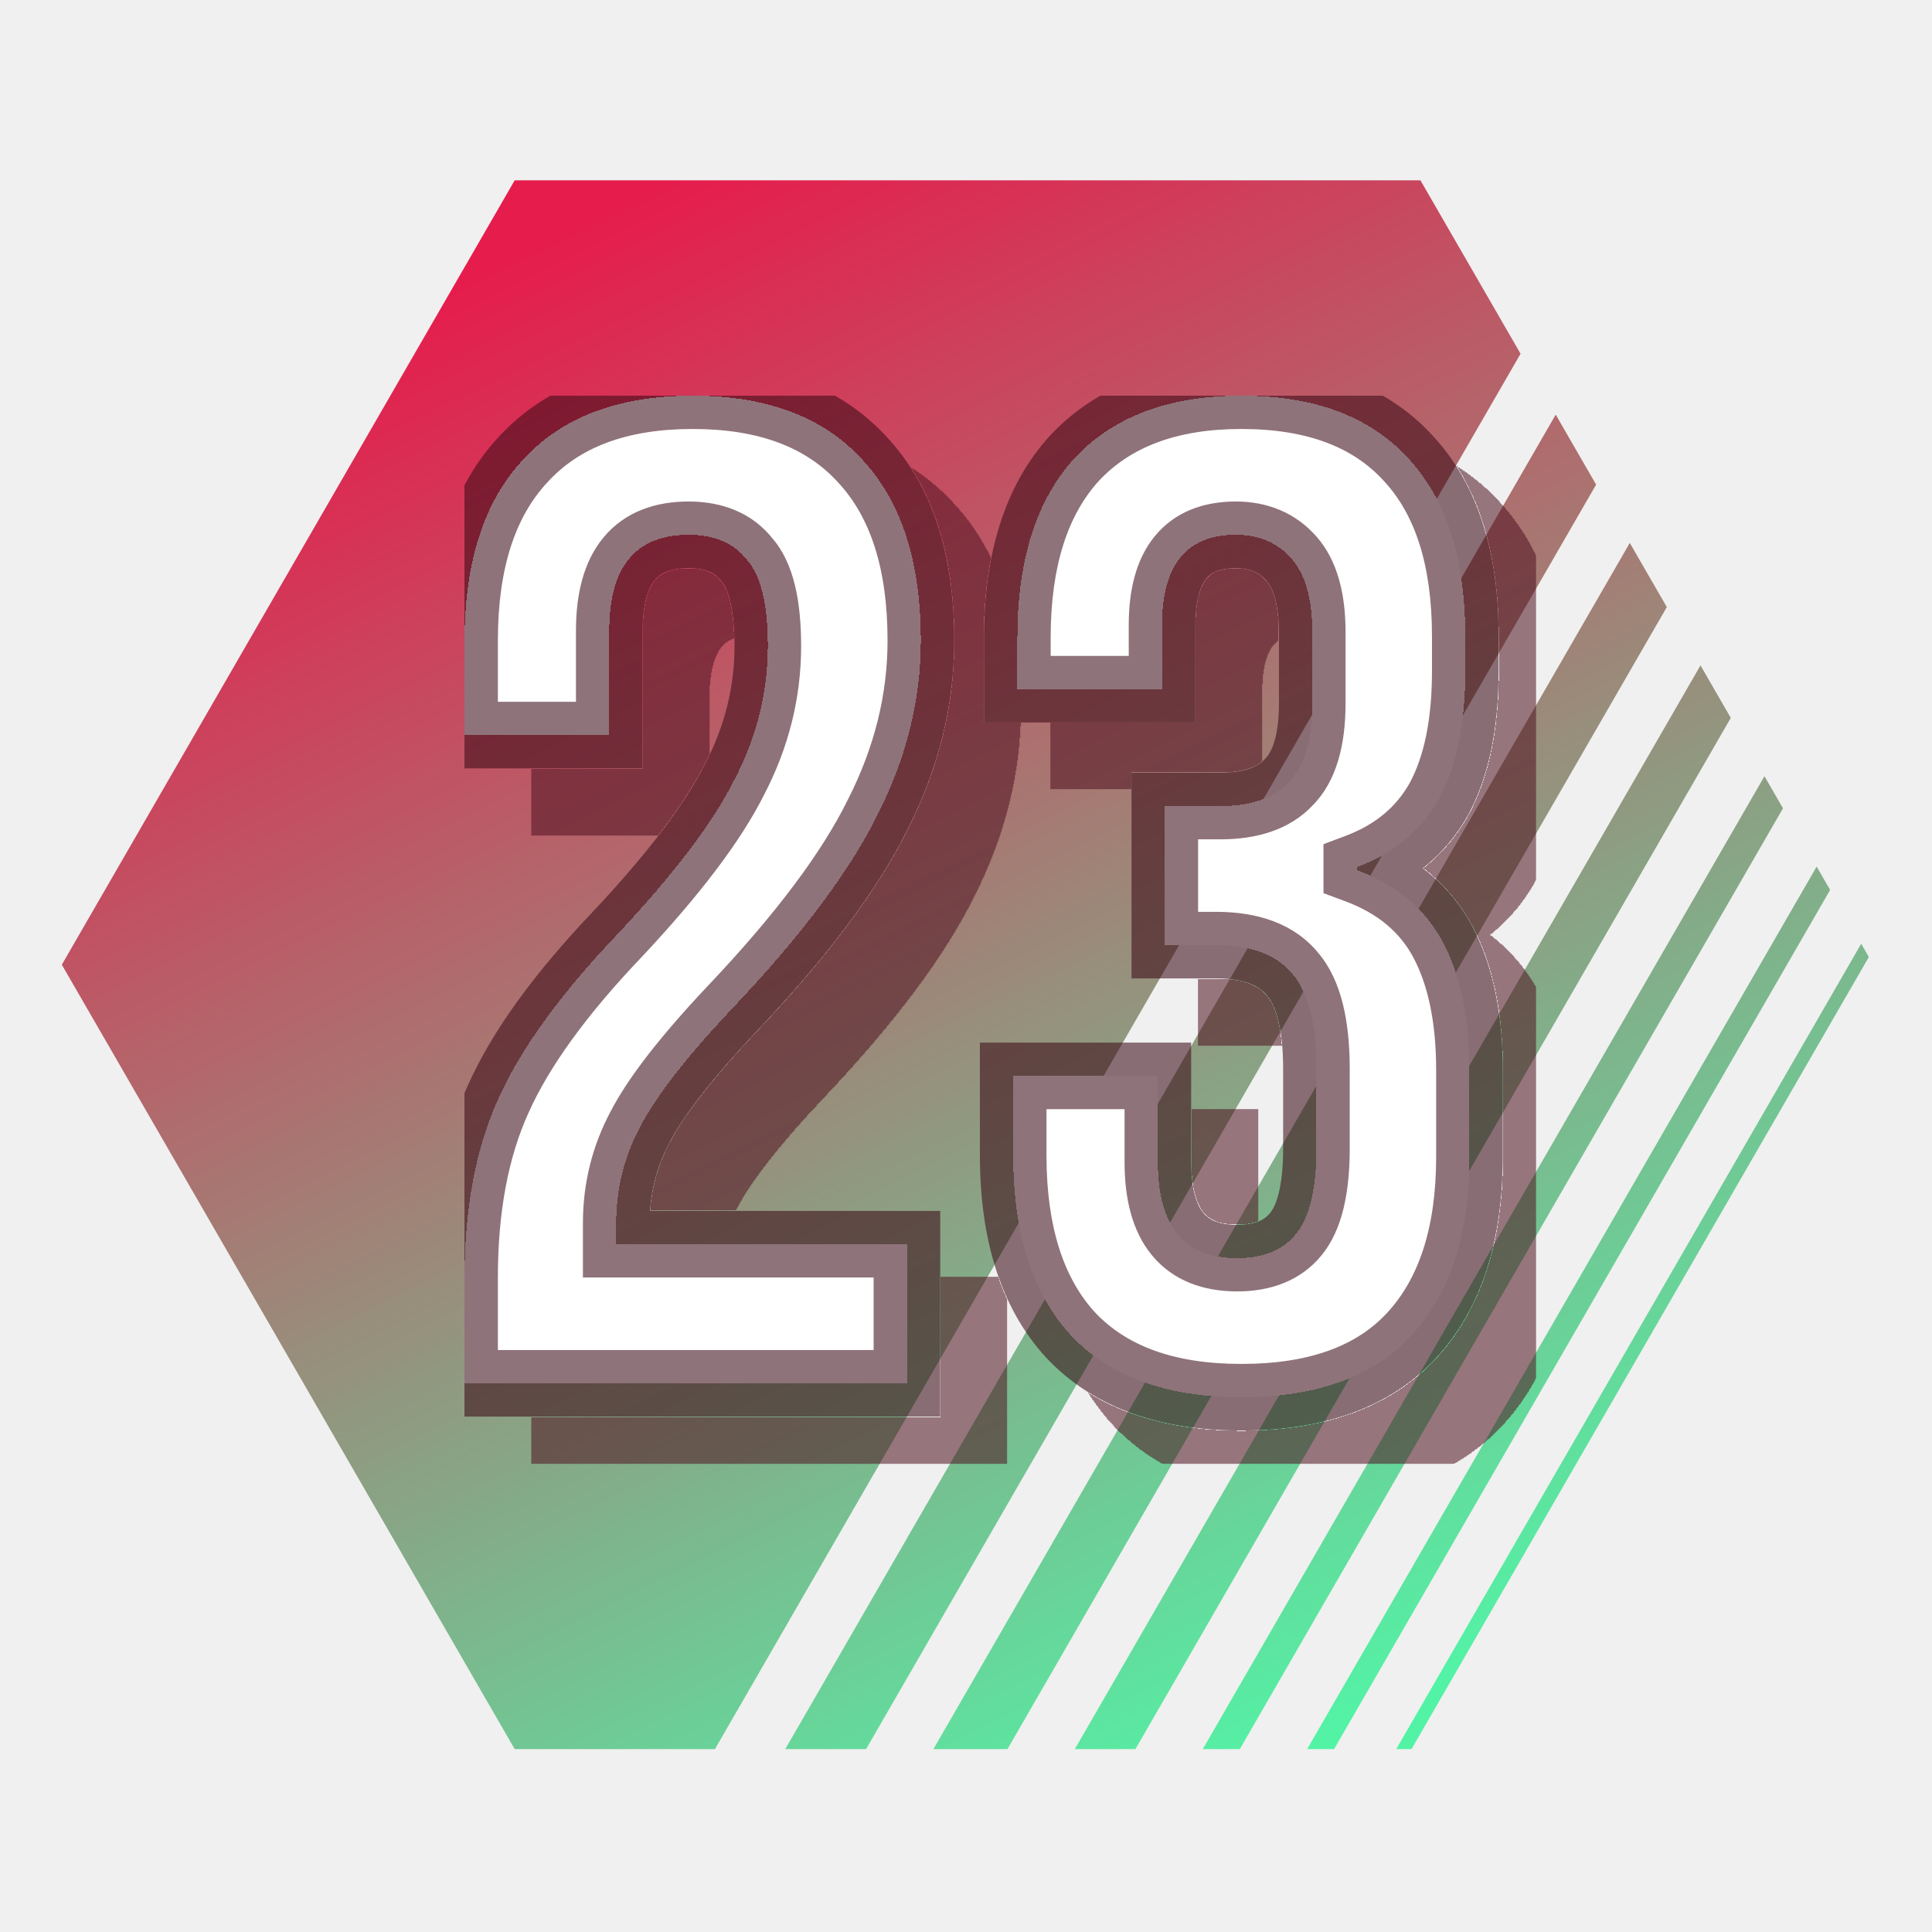
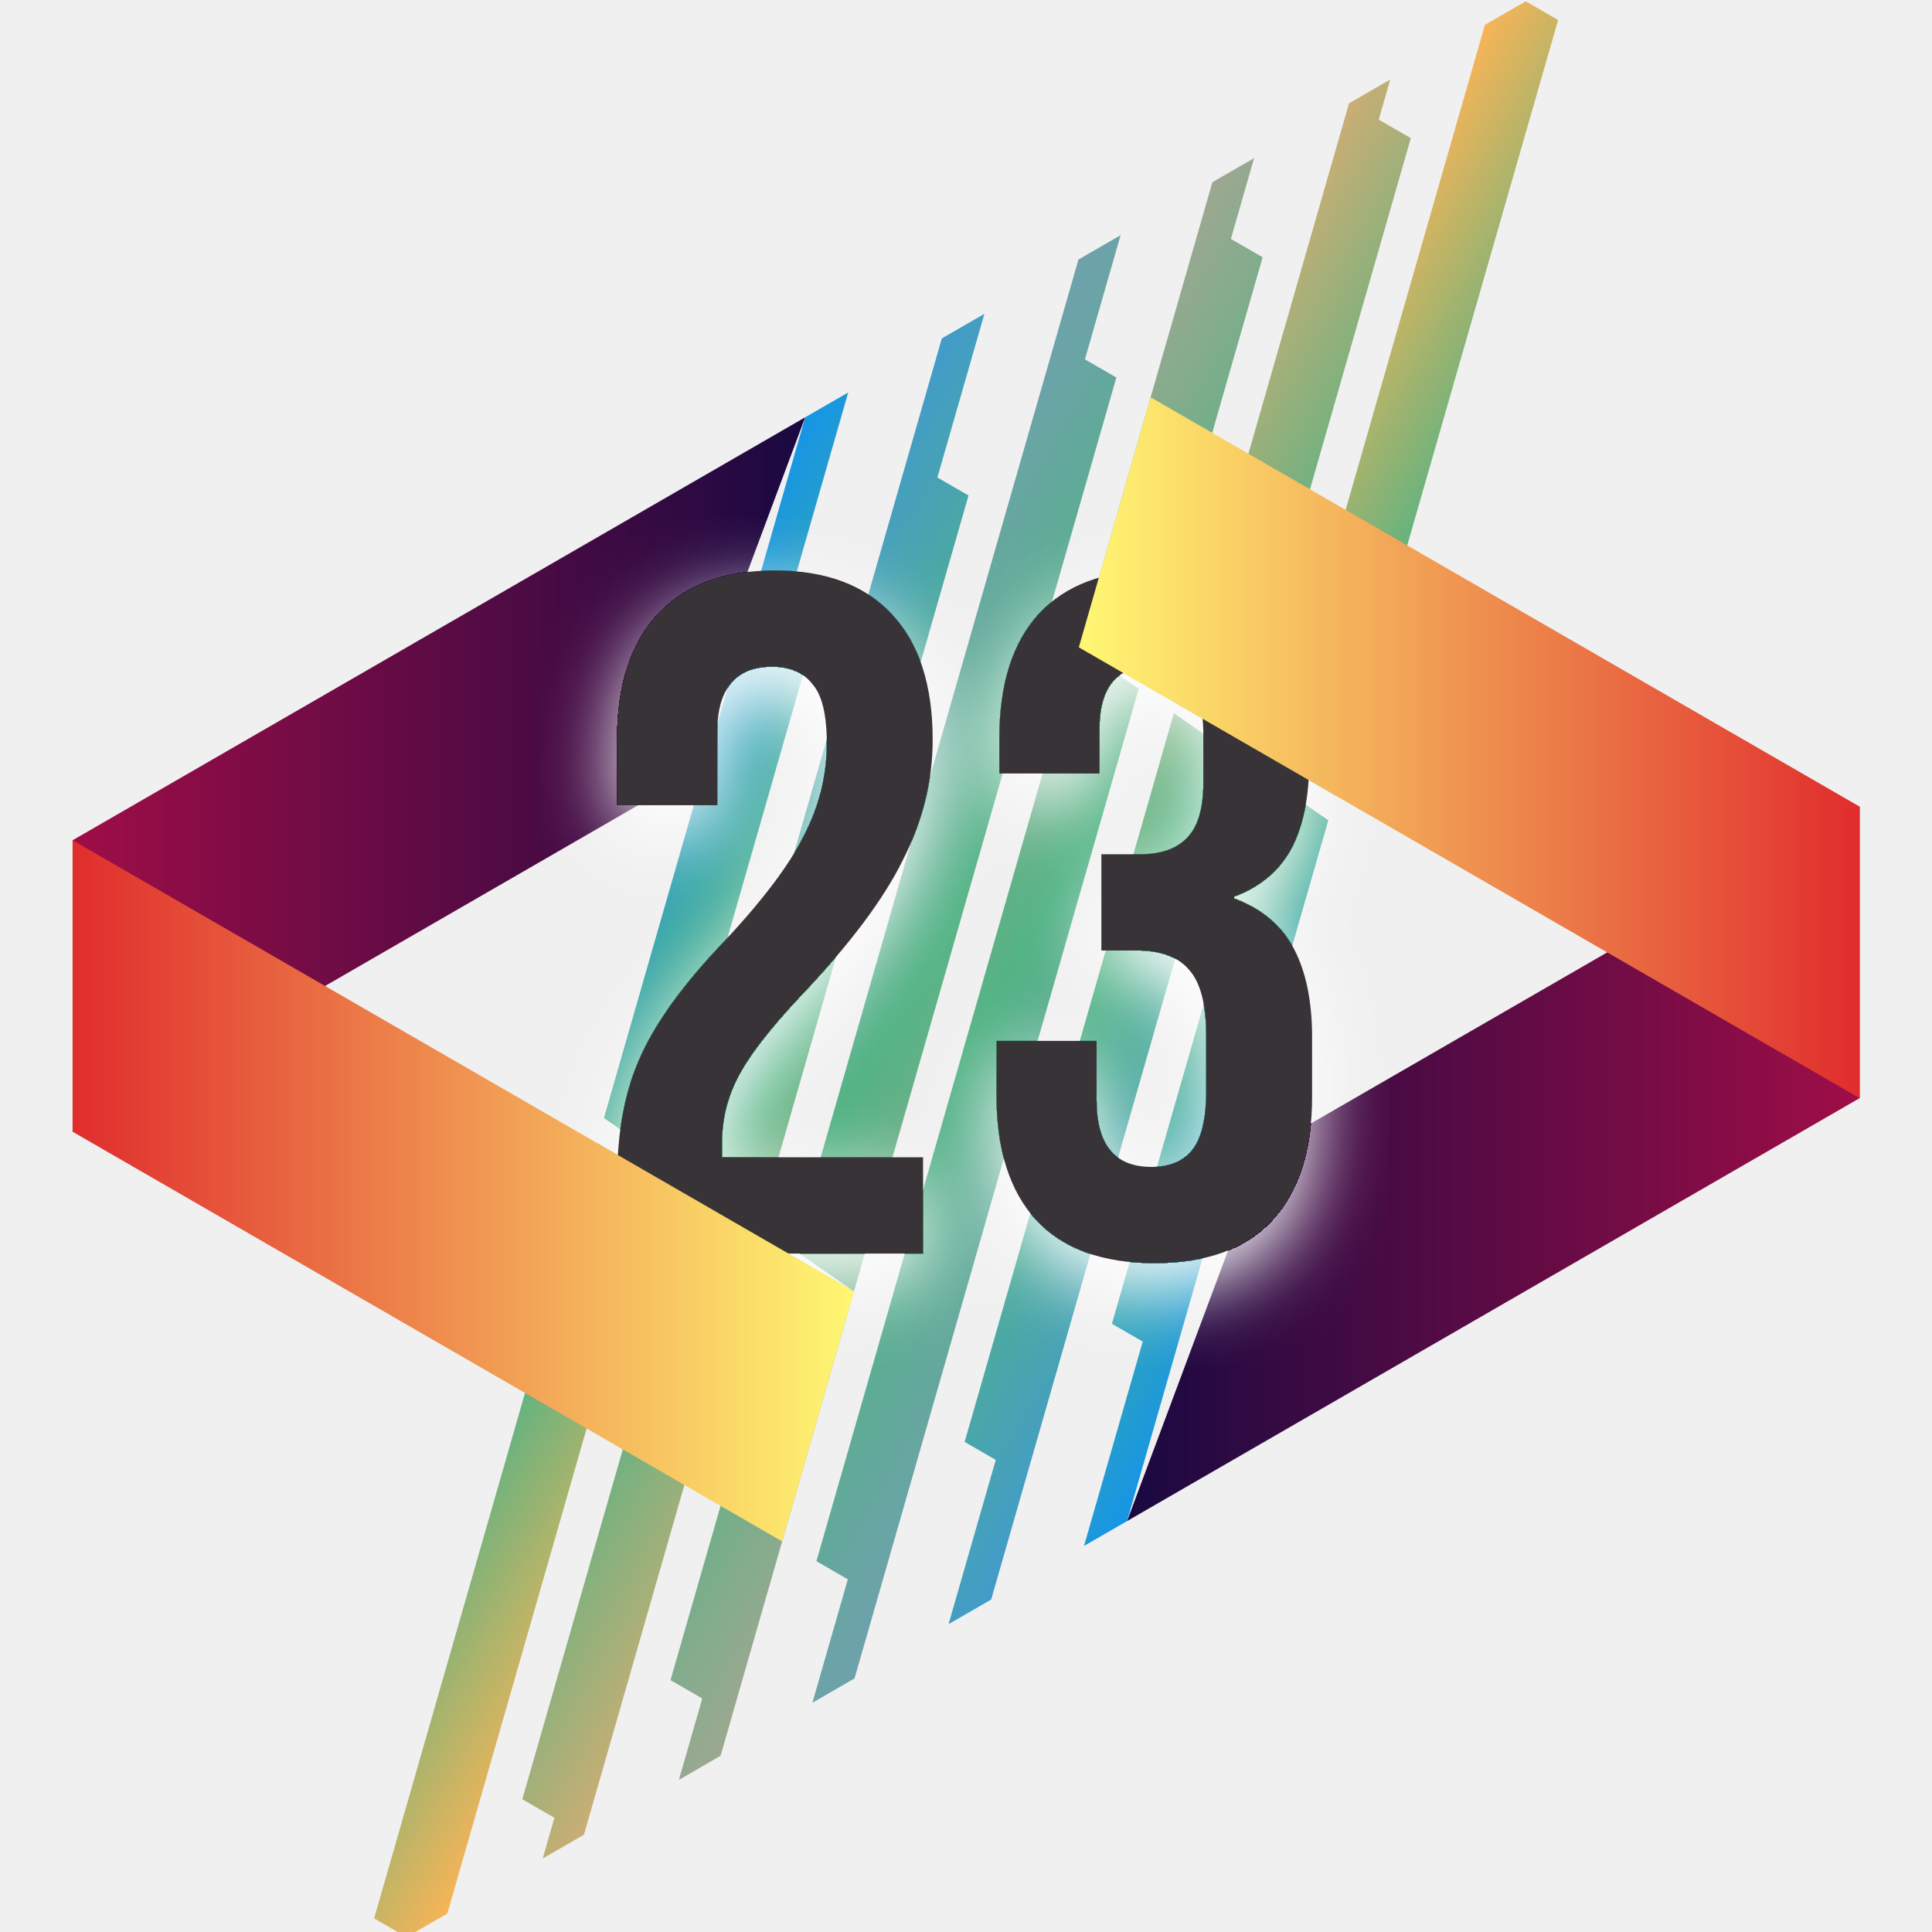
<svg xmlns="http://www.w3.org/2000/svg" width="750" height="750" viewBox="0 0 750 750" fill="none">
-   <path fill-rule="evenodd" clip-rule="evenodd" d="M590.278 137.322L551.41 70L199.803 70L24 374.5L199.803 679.001H277.54L590.278 137.322ZM336.208 679.001H304.838L603.927 160.963L619.612 188.13L336.208 679.001ZM391.103 679.001H362.348L632.682 210.767L647.06 235.67L391.103 679.001ZM440.772 679.001H417.245L660.131 258.31L671.894 278.685L440.772 679.001ZM481.293 679.001H466.915L684.966 301.325L692.155 313.777L481.293 679.001ZM517.889 679.001H507.433L705.225 336.415L710.453 345.471L517.889 679.001ZM547.953 679.001H542.017L722.517 366.366L725.485 371.507L547.953 679.001Z" fill="url(#paint0_linear_502_392)" />
-   <g filter="url(#filter0_d_502_392)">
-     <path d="M180.352 495.961C180.352 468.961 184.672 445.921 193.312 426.842C201.952 407.402 217.431 385.982 239.751 362.582C261.711 339.183 276.83 319.203 285.11 302.643C293.75 286.084 298.07 268.804 298.07 250.804C298.07 234.604 295.37 223.444 289.97 217.325C284.93 210.845 277.37 207.605 267.291 207.605C246.771 207.605 236.511 220.025 236.511 244.864V285.364H180.352V248.644C180.352 218.045 187.912 194.645 203.032 178.445C218.151 161.885 240.111 153.605 268.911 153.605C297.71 153.605 319.67 161.885 334.79 178.445C349.909 194.645 357.469 218.045 357.469 248.644C357.469 271.684 351.889 294.183 340.73 316.143C329.93 338.103 311.03 363.302 284.03 391.742C266.391 410.462 254.511 425.762 248.391 437.641C242.271 449.161 239.211 461.581 239.211 474.901V483.001H352.069V537H180.352V495.961ZM481.878 542.4C452.719 542.4 430.579 534.3 415.459 518.1C400.7 501.9 393.32 478.681 393.32 448.441V417.662H449.479V451.141C449.479 475.981 459.739 488.401 480.259 488.401C490.338 488.401 497.898 485.341 502.938 479.221C508.338 472.741 511.038 461.581 511.038 445.741V414.962C511.038 397.682 507.978 385.442 501.858 378.242C495.738 370.682 485.838 366.902 472.159 366.902H452.179V312.903H473.779C485.658 312.903 494.478 309.843 500.238 303.723C506.358 297.603 509.418 287.344 509.418 272.944V245.404C509.418 232.444 506.718 222.904 501.318 216.785C495.918 210.665 488.718 207.605 479.719 207.605C460.639 207.605 451.099 219.305 451.099 242.704V267.544H394.94V247.564C394.94 217.325 402.32 194.105 417.079 177.905C432.199 161.705 453.799 153.605 481.878 153.605C510.318 153.605 531.918 161.705 546.678 177.905C561.437 193.745 568.817 216.785 568.817 247.024V260.524C568.817 281.044 565.397 297.603 558.557 310.203C551.718 322.443 541.098 331.263 526.698 336.663V337.743C542.178 343.503 553.337 352.863 560.177 365.822C567.017 378.782 570.437 395.342 570.437 415.502V448.981C570.437 479.221 562.877 502.44 547.758 518.64C532.998 534.48 511.038 542.4 481.878 542.4Z" fill="white" shape-rendering="crispEdges" />
-     <path d="M193.312 426.842L205.086 432.173L205.105 432.132L205.123 432.091L193.312 426.842ZM239.751 362.582L249.104 371.504L249.14 371.466L249.176 371.427L239.751 362.582ZM285.11 302.643L273.651 296.664L273.599 296.763L273.55 296.863L285.11 302.643ZM289.97 217.325L279.768 225.26L280.013 225.576L280.278 225.876L289.97 217.325ZM236.511 285.364V298.289H249.436V285.364H236.511ZM180.352 285.364H167.426V298.289H180.352V285.364ZM203.032 178.445L212.481 187.264L212.529 187.213L212.577 187.16L203.032 178.445ZM334.79 178.445L325.244 187.16L325.292 187.213L325.34 187.264L334.79 178.445ZM340.73 316.143L329.207 310.287L329.168 310.363L329.131 310.439L340.73 316.143ZM284.03 391.742L274.657 382.843L274.64 382.86L274.623 382.878L284.03 391.742ZM248.391 437.641L259.805 443.705L259.844 443.633L259.881 443.561L248.391 437.641ZM239.211 483.001H226.286V495.926H239.211V483.001ZM352.069 483.001H364.995V470.075H352.069V483.001ZM352.069 537V549.925H364.995V537H352.069ZM180.352 537H167.426V549.925H180.352V537ZM193.277 495.961C193.277 470.289 197.39 449.168 205.086 432.173L181.537 421.51C171.953 442.675 167.426 467.633 167.426 495.961H193.277ZM205.123 432.091C212.932 414.52 227.332 394.329 249.104 371.504L230.398 353.661C207.531 377.635 190.971 400.283 181.5 421.592L205.123 432.091ZM249.176 371.427C271.463 347.679 287.567 326.631 296.671 308.424L273.55 296.863C266.093 311.775 251.958 330.687 230.326 353.737L249.176 371.427ZM296.57 308.622C306.135 290.289 310.996 270.965 310.996 250.804H285.145C285.145 266.642 281.365 281.879 273.651 296.664L296.57 308.622ZM310.996 250.804C310.996 234.111 308.407 218.683 299.662 208.773L280.278 225.876C282.334 228.205 285.145 235.098 285.145 250.804H310.996ZM300.173 209.389C292.126 199.043 280.352 194.679 267.291 194.679V220.53C274.389 220.53 277.735 222.646 279.768 225.26L300.173 209.389ZM267.291 194.679C254.319 194.679 242.472 198.724 234.241 208.688C226.401 218.179 223.586 230.989 223.586 244.864H249.436C249.436 233.9 251.751 228.08 254.171 225.151C256.2 222.695 259.743 220.53 267.291 220.53V194.679ZM223.586 244.864V285.364H249.436V244.864H223.586ZM236.511 272.438H180.352V298.289H236.511V272.438ZM193.277 285.364V248.644H167.426V285.364H193.277ZM193.277 248.644C193.277 220.06 200.327 200.287 212.481 187.264L193.582 169.626C175.497 189.003 167.426 216.03 167.426 248.644H193.277ZM212.577 187.16C224.595 173.998 242.646 166.531 268.911 166.531V140.68C237.576 140.68 211.708 149.773 193.486 169.73L212.577 187.16ZM268.911 166.531C295.175 166.531 313.226 173.998 325.244 187.16L344.335 169.73C326.113 149.773 300.245 140.68 268.911 140.68V166.531ZM325.34 187.264C337.495 200.287 344.544 220.06 344.544 248.644H370.395C370.395 216.03 362.324 189.003 344.239 169.626L325.34 187.264ZM344.544 248.644C344.544 269.509 339.51 290.013 329.207 310.287L352.252 321.999C364.269 298.354 370.395 273.858 370.395 248.644H344.544ZM329.131 310.439C319.147 330.74 301.229 354.853 274.657 382.843L293.404 400.641C320.831 371.752 340.713 345.466 352.328 321.847L329.131 310.439ZM274.623 382.878C256.77 401.824 243.873 418.188 236.901 431.722L259.881 443.561C265.149 433.335 276.011 419.1 293.437 400.606L274.623 382.878ZM236.976 431.577C229.843 445.005 226.286 459.513 226.286 474.901H252.136C252.136 463.649 254.699 453.317 259.805 443.705L236.976 431.577ZM226.286 474.901V483.001H252.136V474.901H226.286ZM239.211 495.926H352.069V470.075H239.211V495.926ZM339.144 483.001V537H364.995V483.001H339.144ZM352.069 524.075H180.352V549.925H352.069V524.075ZM193.277 537V495.961H167.426V537H193.277ZM415.459 518.1L405.905 526.805L405.957 526.863L406.01 526.919L415.459 518.1ZM393.32 417.662V404.736H380.394V417.662H393.32ZM449.479 417.662H462.404V404.736H449.479V417.662ZM502.938 479.221L493.009 470.946L492.985 470.975L492.961 471.004L502.938 479.221ZM501.858 378.242L491.812 386.375L491.91 386.495L492.01 386.613L501.858 378.242ZM452.179 366.902H439.254V379.828H452.179V366.902ZM452.179 312.903V299.978H439.254V312.903H452.179ZM500.238 303.723L491.099 294.584L490.96 294.722L490.826 294.865L500.238 303.723ZM501.318 216.785L511.01 208.233L511.01 208.233L501.318 216.785ZM451.099 267.544V280.469H464.024V267.544H451.099ZM394.94 267.544H382.014V280.469H394.94V267.544ZM417.079 177.905L407.63 169.086L407.577 169.143L407.525 169.2L417.079 177.905ZM546.678 177.905L537.123 186.61L537.172 186.664L537.221 186.717L546.678 177.905ZM558.557 310.203L569.841 316.508L569.879 316.439L569.917 316.37L558.557 310.203ZM526.698 336.663L522.159 324.56L513.772 327.706V336.663H526.698ZM526.698 337.743H513.772V346.725L522.19 349.857L526.698 337.743ZM560.177 365.822L548.746 371.855L548.746 371.855L560.177 365.822ZM547.758 518.64L538.308 509.821L538.301 509.829L547.758 518.64ZM481.878 529.475C455.114 529.475 436.877 522.104 424.909 509.281L406.01 526.919C424.282 546.496 450.324 555.325 481.878 555.325V529.475ZM425.014 509.395C413.129 496.351 406.245 476.691 406.245 448.441H380.394C380.394 480.67 388.27 507.45 405.905 526.805L425.014 509.395ZM406.245 448.441V417.662H380.394V448.441H406.245ZM393.32 430.587H449.479V404.736H393.32V430.587ZM436.554 417.662V451.141H462.404V417.662H436.554ZM436.554 451.141C436.554 465.017 439.369 477.827 447.209 487.318C455.44 497.282 467.287 501.326 480.259 501.326V475.475C472.711 475.475 469.168 473.31 467.139 470.854C464.719 467.925 462.404 462.105 462.404 451.141H436.554ZM480.259 501.326C493.064 501.326 504.779 497.318 512.916 487.438L492.961 471.004C491.017 473.364 487.613 475.475 480.259 475.475V501.326ZM512.868 487.495C521.296 477.382 523.963 462.287 523.963 445.741H498.113C498.113 460.875 495.381 468.1 493.009 470.946L512.868 487.495ZM523.963 445.741V414.962H498.113V445.741H523.963ZM523.963 414.962C523.963 396.868 520.9 380.687 511.707 369.871L492.01 386.613C495.056 390.197 498.113 398.496 498.113 414.962H523.963ZM511.904 370.11C502.447 358.427 488.076 353.977 472.159 353.977V379.828C483.601 379.828 489.03 382.938 491.812 386.375L511.904 370.11ZM472.159 353.977H452.179V379.828H472.159V353.977ZM465.104 366.902V312.903H439.254V366.902H465.104ZM452.179 325.829H473.779V299.978H452.179V325.829ZM473.779 325.829C487.718 325.829 500.579 322.22 509.65 312.582L490.826 294.865C488.377 297.466 483.599 299.978 473.779 299.978V325.829ZM509.378 312.863C519.108 303.133 522.343 288.618 522.343 272.944H496.493C496.493 286.069 493.609 292.074 491.099 294.584L509.378 312.863ZM522.343 272.944V245.404H496.493V272.944H522.343ZM522.343 245.404C522.343 231.051 519.419 217.762 511.01 208.233L491.626 225.336C494.018 228.046 496.493 233.838 496.493 245.404H522.343ZM511.01 208.233C502.888 199.027 492 194.679 479.719 194.679V220.53C485.437 220.53 488.949 222.302 491.626 225.336L511.01 208.233ZM479.719 194.679C467.41 194.679 456.089 198.582 448.236 208.212C440.796 217.337 438.174 229.58 438.174 242.704H464.024C464.024 232.429 466.172 227.122 468.271 224.548C469.959 222.478 472.947 220.53 479.719 220.53V194.679ZM438.174 242.704V267.544H464.024V242.704H438.174ZM451.099 254.618H394.94V280.469H451.099V254.618ZM407.865 267.544V247.564H382.014V267.544H407.865ZM407.865 247.564C407.865 219.314 414.749 199.654 426.634 186.61L407.525 169.2C389.89 188.556 382.014 215.335 382.014 247.564H407.865ZM426.529 186.724C438.587 173.805 456.364 166.531 481.878 166.531V140.68C451.234 140.68 425.812 149.606 407.63 169.086L426.529 186.724ZM481.878 166.531C507.828 166.531 525.491 173.843 537.123 186.61L556.232 169.2C538.345 149.568 512.809 140.68 481.878 140.68V166.531ZM537.221 186.717C548.998 199.356 555.892 218.751 555.892 247.024H581.743C581.743 214.818 573.876 188.134 556.134 169.094L537.221 186.717ZM555.892 247.024V260.524H581.743V247.024H555.892ZM555.892 260.524C555.892 279.761 552.662 293.971 547.198 304.037L569.917 316.37C578.132 301.236 581.743 282.327 581.743 260.524H555.892ZM547.274 303.898C542.074 313.204 533.994 320.123 522.159 324.56L531.236 348.765C548.202 342.403 561.361 331.683 569.841 316.508L547.274 303.898ZM513.772 336.663V337.743H539.623V336.663H513.772ZM522.19 349.857C535.099 354.66 543.579 362.065 548.746 371.855L571.608 359.789C563.096 343.66 549.256 332.345 531.205 325.629L522.19 349.857ZM548.746 371.855C554.306 382.39 557.512 396.695 557.512 415.502H583.363C583.363 393.989 579.728 375.175 571.608 359.789L548.746 371.855ZM557.512 415.502V448.981H583.363V415.502H557.512ZM557.512 448.981C557.512 477.157 550.487 496.773 538.308 509.821L557.207 527.459C575.268 508.108 583.363 481.284 583.363 448.981H557.512ZM538.301 509.829C526.748 522.228 508.747 529.475 481.878 529.475V555.325C513.33 555.325 539.248 546.732 557.214 527.452L538.301 509.829Z" fill="#3A0A15" fill-opacity="0.57" />
+   <g clip-path="url(#clip0_550_3122)">
+     <mask id="mask0_550_3122" style="mask-type:luminance" maskUnits="userSpaceOnUse" x="-16" y="-16" width="782" height="782">
+       <path d="M-16 -16V766H766V-16H-16ZM126.183 382.761L144.932 371.933L331.504 501.303L126.183 382.761ZM605.184 380.534L418.797 251.289L623.912 369.715L605.18 380.534H605.184Z" fill="white" />
+     </mask>
+     <g mask="url(#mask0_550_3122)">
+       <path d="M306.492 231.685L329.281 152.347L312.574 161.992L145.237 744.711L157.814 751.975L173.657 742.828L318.45 238.588L306.492 231.685Z" fill="url(#paint0_linear_550_3122)" />
+       <path d="M215.218 705.661L210.683 721.457L226.694 712.211L375.978 192.342L363.895 185.37L382.146 121.825L365.615 131.371L202.765 698.47L215.218 705.661Z" fill="url(#paint1_linear_550_3122)" />
+       <path d="M272.621 659.347L263.548 690.935L279.735 681.586L433.373 146.548L421.166 139.503L435.015 91.302L418.651 100.746L260.289 652.229L272.621 659.347Z" fill="url(#paint2_linear_550_3122)" />
+       <path d="M329.131 613.093L315.368 661.014L331.727 651.567L490.157 99.86L477.826 92.747L486.835 61.382L470.648 70.727L316.928 606.048L329.131 613.093Z" fill="url(#paint3_linear_550_3122)" />
+       <path d="M386.551 566.719L368.232 630.492L384.768 620.946L547.681 53.619L535.229 46.433L539.699 30.86L523.688 40.106L374.469 559.747L386.551 566.719Z" fill="url(#paint4_linear_550_3122)" />
+       <path d="M443.603 520.791L420.813 600.129L437.521 590.484L604.857 7.765L592.28 0.505L576.441 9.648L431.645 513.893L443.603 520.791Z" fill="url(#paint5_linear_550_3122)" />
+     </g>
+     <path d="M312.574 161.992L28.186 326.182V439.339L258.721 306.238L312.574 161.992Z" fill="url(#paint6_linear_550_3122)" />
+     <path d="M437.521 590.484L721.912 426.294V313.137L491.374 446.238L437.521 590.484Z" fill="url(#paint7_linear_550_3122)" />
+     <g filter="url(#filter0_d_550_3122)">
+       <path d="M239.565 458.229C239.565 439.556 242.552 423.622 248.528 410.427C254.503 396.982 265.208 382.169 280.645 365.986C295.832 349.803 306.288 335.985 312.015 324.532C317.99 313.08 320.978 301.129 320.978 288.681C320.978 277.477 319.11 269.759 315.376 265.527C311.89 261.045 306.662 258.804 299.691 258.804C285.499 258.804 278.404 267.394 278.404 284.573V312.582H239.565V287.187C239.565 266.025 244.793 249.842 255.25 238.638C265.706 227.185 280.894 221.459 300.811 221.459C320.729 221.459 335.916 227.185 346.372 238.638C356.829 249.842 362.057 266.025 362.057 287.187C362.057 303.121 358.198 318.682 350.48 333.869C343.011 349.056 329.94 366.484 311.268 386.152C299.068 399.099 290.852 409.68 286.62 417.896C282.387 425.863 280.271 434.452 280.271 443.664V449.266H358.323V486.611H239.565V458.229ZM448.098 490.346C427.931 490.346 412.62 484.744 402.163 473.54C391.955 462.337 386.851 446.278 386.851 425.365V404.078H425.69V427.232C425.69 444.411 432.786 453 446.977 453C453.948 453 459.177 450.884 462.662 446.652C466.397 442.17 468.264 434.452 468.264 423.497V402.211C468.264 390.26 466.148 381.795 461.915 376.816C457.683 371.587 450.836 368.973 441.375 368.973H427.558V331.628H442.496C450.712 331.628 456.812 329.512 460.795 325.279C465.028 321.047 467.144 313.951 467.144 303.992V284.946C467.144 275.983 465.276 269.386 461.542 265.153C457.807 260.921 452.828 258.804 446.604 258.804C433.408 258.804 426.811 266.896 426.811 283.079V300.258H387.972V286.44C387.972 265.527 393.075 249.468 403.283 238.265C413.74 227.061 428.678 221.459 448.098 221.459C467.766 221.459 482.704 227.061 492.912 238.265C503.12 249.219 508.224 265.153 508.224 286.067V295.403C508.224 309.594 505.858 321.047 501.128 329.761C496.398 338.226 489.053 344.325 479.094 348.06V348.807C489.8 352.79 497.518 359.263 502.248 368.226C506.979 377.189 509.344 388.642 509.344 402.584V425.738C509.344 446.652 504.116 462.71 493.659 473.914C483.451 484.868 468.264 490.346 448.098 490.346Z" fill="#383336" />
+     </g>
+     <path d="M721.913 313.137L446.667 154.225L418.797 251.293L721.913 426.294V313.137Z" fill="url(#paint8_linear_550_3122)" />
+     <path d="M28.186 439.339L303.629 598.371L331.503 501.303L28.186 326.182V439.339Z" fill="url(#paint9_linear_550_3122)" />
  </g>
  <defs>
-     <filter id="filter0_d_502_392" x="180.352" y="153.605" width="415.936" height="414.645" filterUnits="userSpaceOnUse" color-interpolation-filters="sRGB">
+     <filter id="filter0_d_550_3122" x="209.565" y="201.459" width="329.779" height="328.887" filterUnits="userSpaceOnUse" color-interpolation-filters="sRGB">
      <feFlood flood-opacity="0" result="BackgroundImageFix" />
      <feColorMatrix in="SourceAlpha" type="matrix" values="0 0 0 0 0 0 0 0 0 0 0 0 0 0 0 0 0 0 127 0" result="hardAlpha" />
-       <feOffset dx="25.851" dy="25.851" />
+       <feOffset dy="10" />
+       <feGaussianBlur stdDeviation="15" />
      <feComposite in2="hardAlpha" operator="out" />
-       <feColorMatrix type="matrix" values="0 0 0 0 0.308 0 0 0 0 0.063 0 0 0 0 0.123 0 0 0 0.55 0" />
-       <feBlend mode="normal" in2="BackgroundImageFix" result="effect1_dropShadow_502_392" />
-       <feBlend mode="normal" in="SourceGraphic" in2="effect1_dropShadow_502_392" result="shape" />
+       <feColorMatrix type="matrix" values="0 0 0 0 1 0 0 0 0 1 0 0 0 0 1 0 0 0 1 0" />
+       <feBlend mode="normal" in2="BackgroundImageFix" result="effect1_dropShadow_550_3122" />
+       <feBlend mode="normal" in="SourceGraphic" in2="effect1_dropShadow_550_3122" result="shape" />
    </filter>
-     <linearGradient id="paint0_linear_502_392" x1="210.206" y1="93" x2="500.267" y2="681.686" gradientUnits="userSpaceOnUse">
-       <stop stop-color="#E61C4C" />
-       <stop offset="1" stop-color="#53F3A6" />
+     <linearGradient id="paint0_linear_550_3122" x1="169.669" y1="409.509" x2="316.992" y2="494.563" gradientUnits="userSpaceOnUse">
+       <stop stop-color="#1595E7" />
+       <stop offset="0.5" stop-color="#52B384" />
+       <stop offset="1" stop-color="#F7B457" />
    </linearGradient>
+     <linearGradient id="paint1_linear_550_3122" x1="222.623" y1="379.037" x2="369.944" y2="464.092" gradientUnits="userSpaceOnUse">
+       <stop stop-color="#429BCA" />
+       <stop offset="0.5" stop-color="#52B384" />
+       <stop offset="1" stop-color="#CAAE74" />
+     </linearGradient>
+     <linearGradient id="paint2_linear_550_3122" x1="275.576" y1="348.563" x2="422.898" y2="433.62" gradientUnits="userSpaceOnUse">
+       <stop stop-color="#6FA1AD" />
+       <stop offset="0.5" stop-color="#52B384" />
+       <stop offset="1" stop-color="#9DA891" />
+     </linearGradient>
+     <linearGradient id="paint3_linear_550_3122" x1="474.805" y1="403.751" x2="327.483" y2="318.695" gradientUnits="userSpaceOnUse">
+       <stop stop-color="#6FA1AD" />
+       <stop offset="0.5" stop-color="#52B384" />
+       <stop offset="1" stop-color="#9DA891" />
+     </linearGradient>
+     <linearGradient id="paint4_linear_550_3122" x1="527.759" y1="373.278" x2="380.435" y2="288.224" gradientUnits="userSpaceOnUse">
+       <stop stop-color="#429BCA" />
+       <stop offset="0.5" stop-color="#52B384" />
+       <stop offset="1" stop-color="#CAAE74" />
+     </linearGradient>
+     <linearGradient id="paint5_linear_550_3122" x1="580.425" y1="342.971" x2="433.106" y2="257.912" gradientUnits="userSpaceOnUse">
+       <stop stop-color="#1595E7" />
+       <stop offset="0.5" stop-color="#52B384" />
+       <stop offset="1" stop-color="#F7B457" />
+     </linearGradient>
+     <linearGradient id="paint6_linear_550_3122" x1="28.186" y1="300.668" x2="312.574" y2="300.668" gradientUnits="userSpaceOnUse">
+       <stop stop-color="#9F0D47" />
+       <stop offset="1" stop-color="#190941" />
+     </linearGradient>
+     <linearGradient id="paint7_linear_550_3122" x1="721.91" y1="451.812" x2="437.522" y2="451.812" gradientUnits="userSpaceOnUse">
+       <stop stop-color="#9F0D47" />
+       <stop offset="1" stop-color="#190941" />
+     </linearGradient>
+     <linearGradient id="paint8_linear_550_3122" x1="721.91" y1="290.261" x2="418.799" y2="290.261" gradientUnits="userSpaceOnUse">
+       <stop stop-color="#E02D2D" />
+       <stop offset="1" stop-color="#FFF873" />
+     </linearGradient>
+     <linearGradient id="paint9_linear_550_3122" x1="28.184" y1="462.278" x2="331.505" y2="462.278" gradientUnits="userSpaceOnUse">
+       <stop stop-color="#E02D2D" />
+       <stop offset="1" stop-color="#FFF873" />
+     </linearGradient>
+     <clipPath id="clip0_550_3122">
+       <rect width="750" height="750" fill="white" />
+     </clipPath>
  </defs>
</svg>
